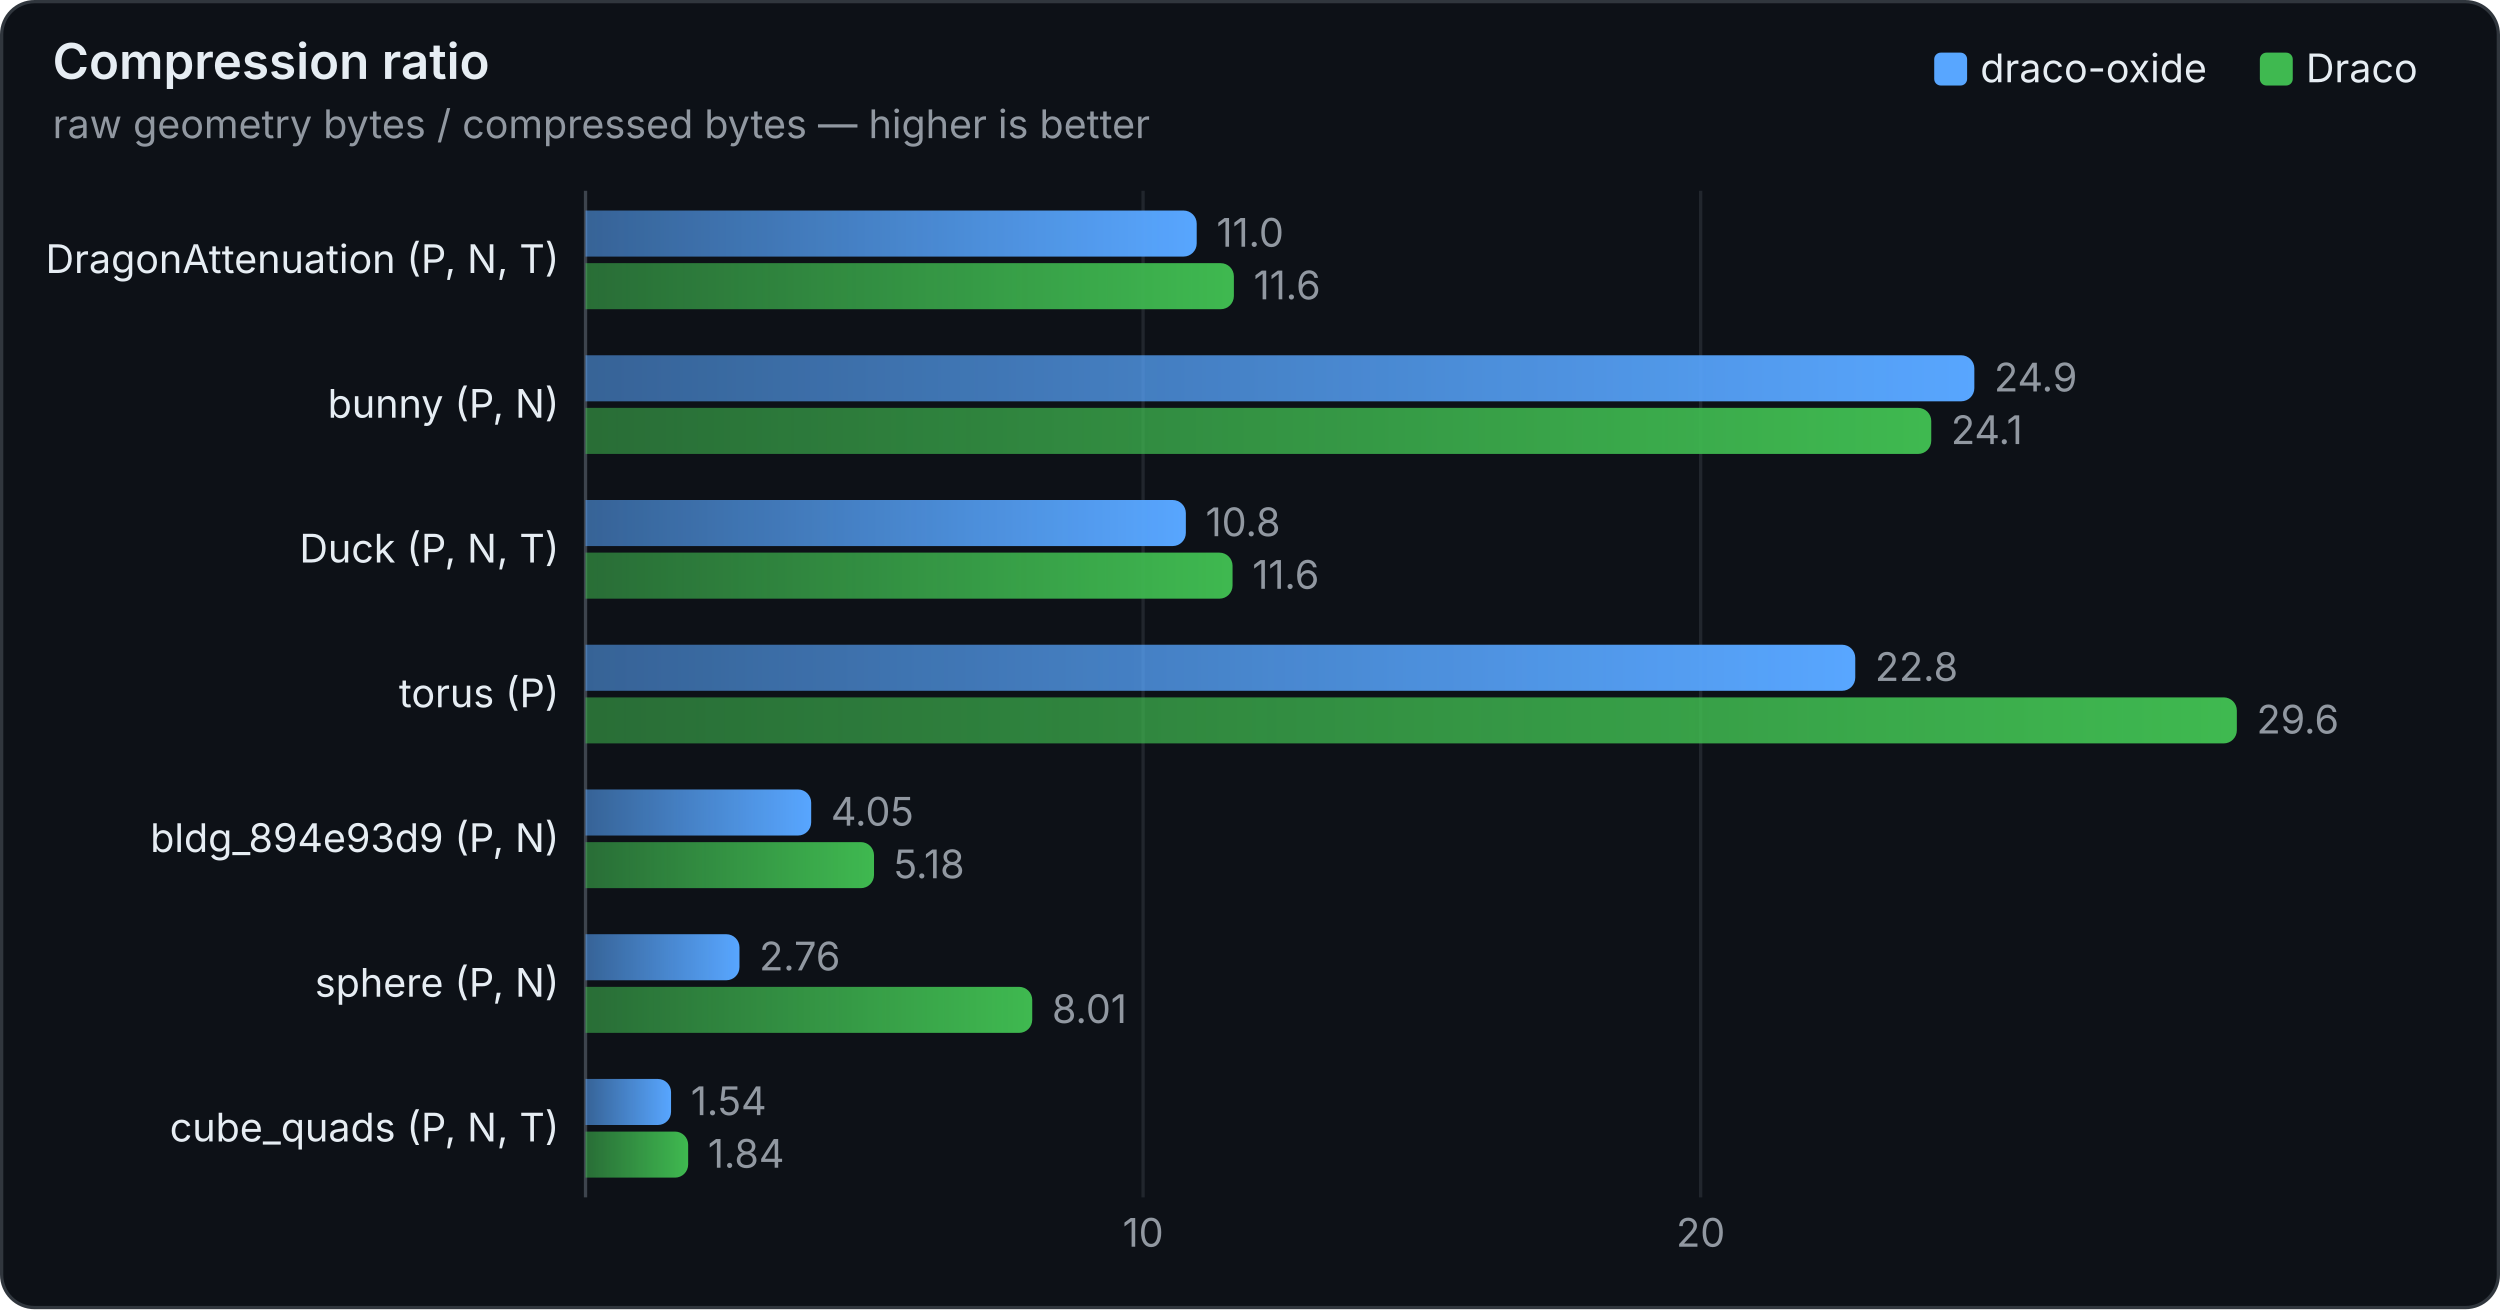
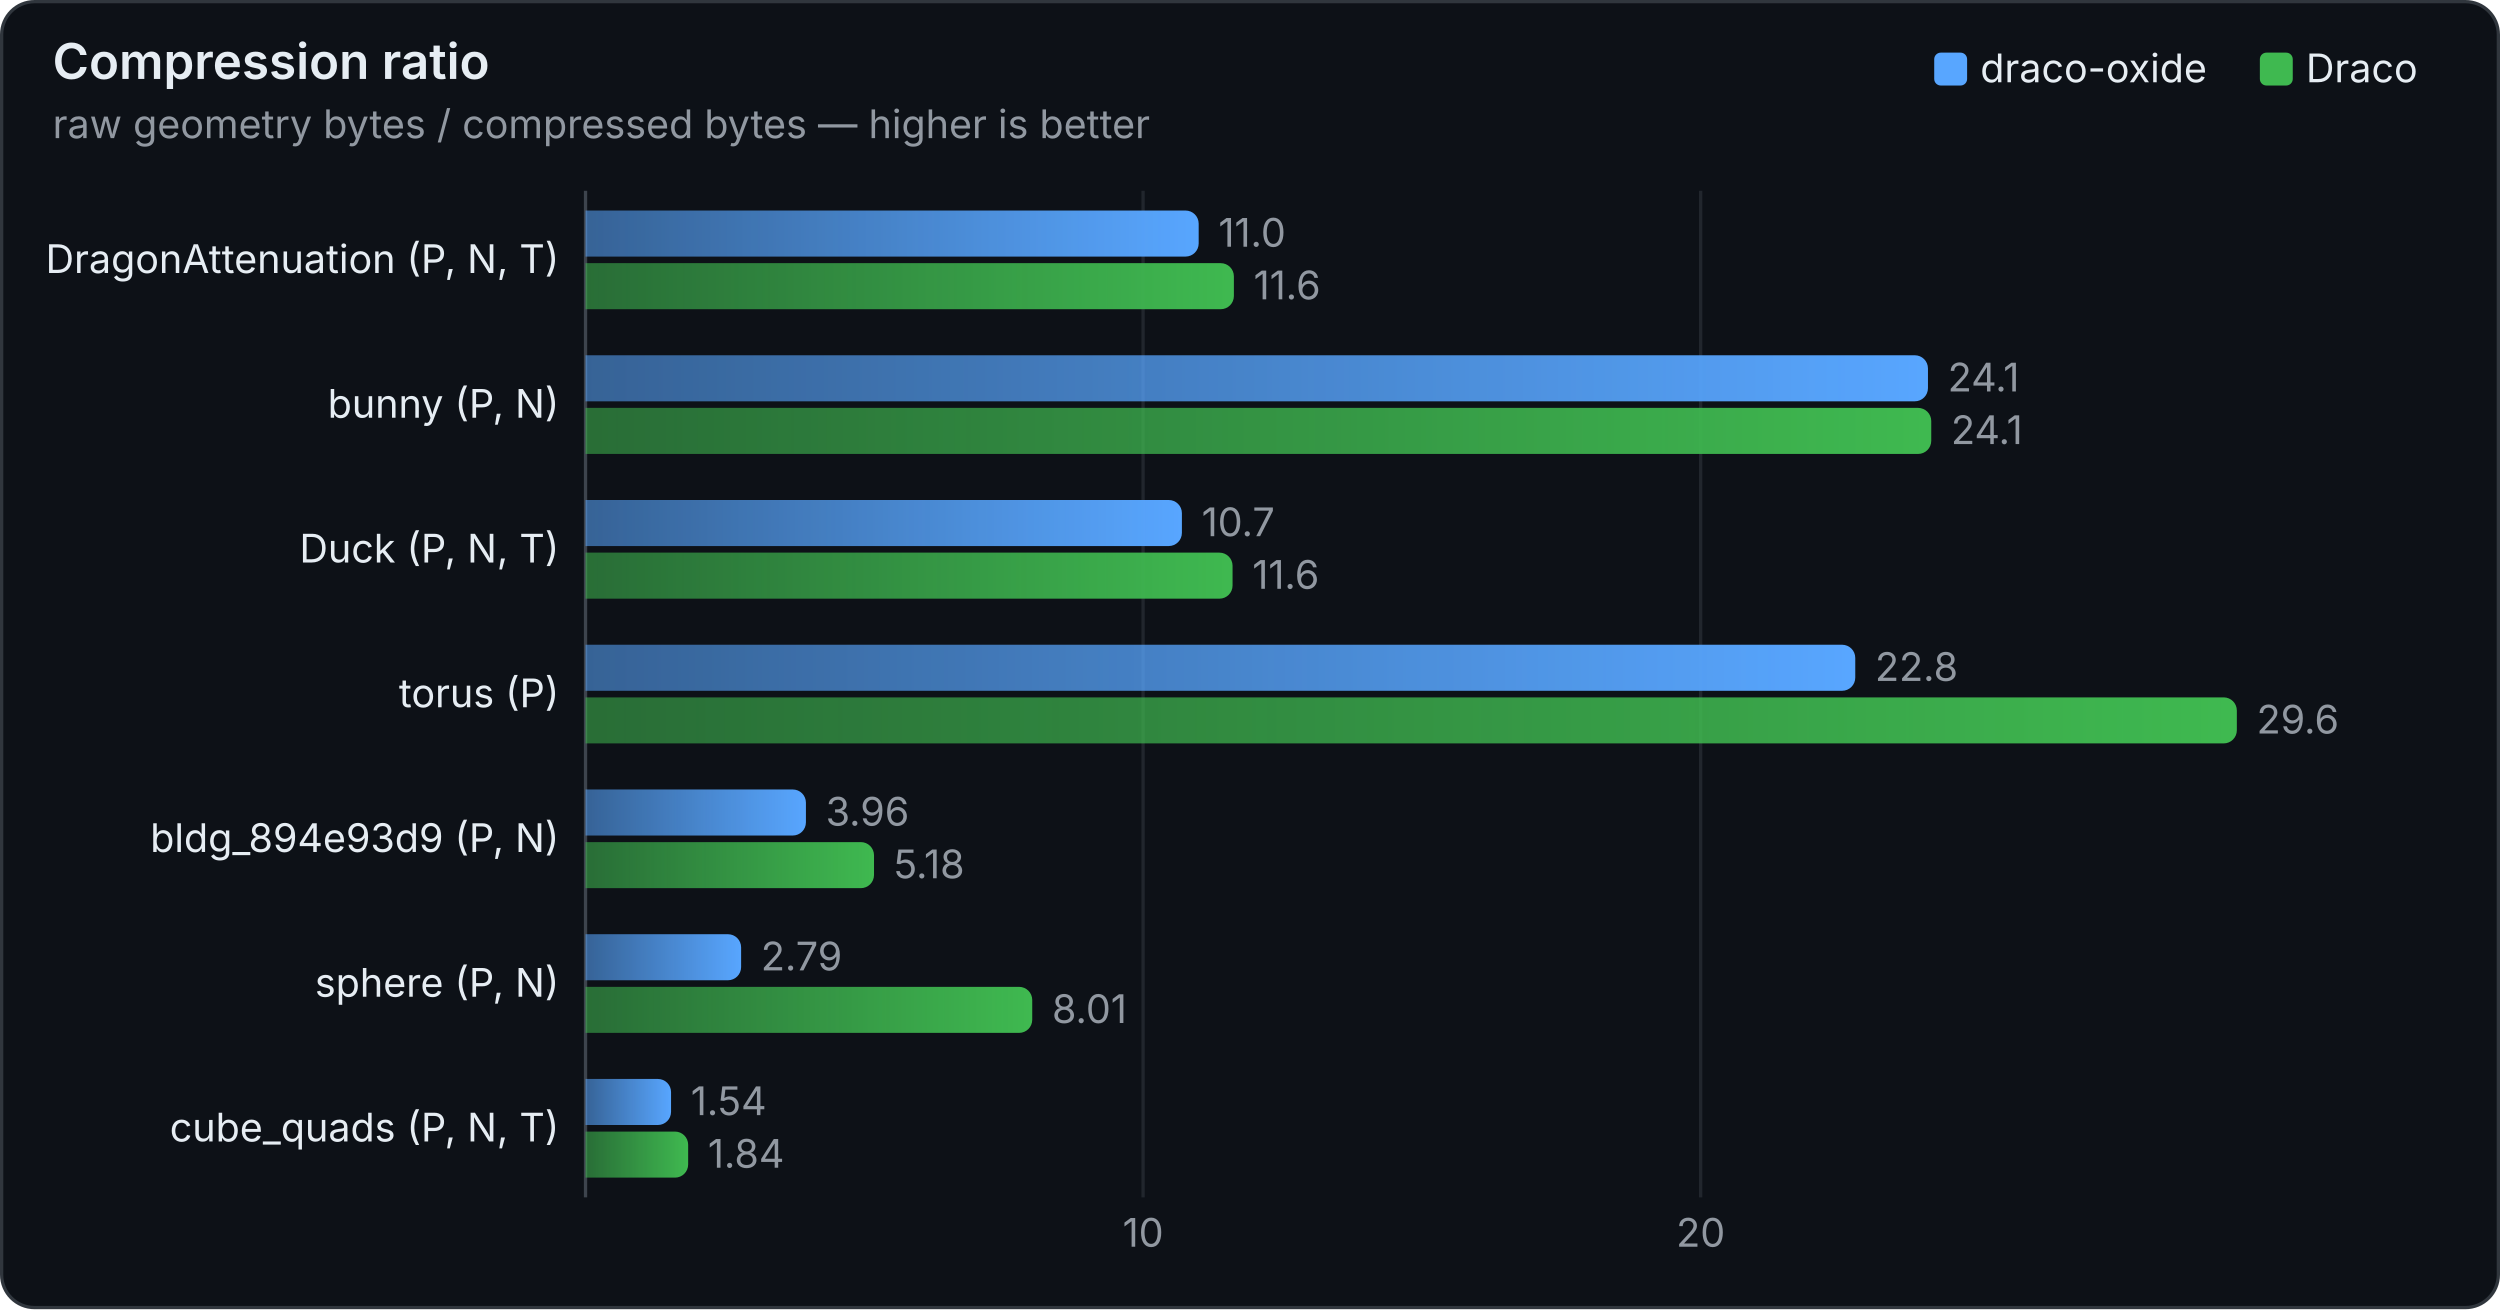
<svg xmlns="http://www.w3.org/2000/svg" width="760" height="398" viewBox="0 0 760 398" font-family="system-ui, -apple-system, 'Segoe UI', sans-serif" font-size="12">
  <defs>
    <linearGradient id="bar0" x1="0" y1="0" x2="1" y2="0">
      <stop offset="0" stop-color="#58a6ff" stop-opacity="0.55" />
      <stop offset="1" stop-color="#58a6ff" />
    </linearGradient>
    <linearGradient id="bar1" x1="0" y1="0" x2="1" y2="0">
      <stop offset="0" stop-color="#3fb950" stop-opacity="0.55" />
      <stop offset="1" stop-color="#3fb950" />
    </linearGradient>
  </defs>
  <rect x="0.5" y="0.5" width="759" height="397" rx="10" fill="#0d1117" stroke="#30363d" />
  <text x="16" y="24" font-size="15" font-weight="600" fill="#e6edf3">Compression ratio</text>
  <text x="16" y="42" fill="#9198a1">raw geometry bytes / compressed bytes — higher is better</text>
  <rect x="588.0" y="16" width="10" height="10" rx="2" fill="#58a6ff" />
  <text x="602.0" y="25" fill="#e6edf3">draco-oxide</text>
  <rect x="687.0" y="16" width="10" height="10" rx="2" fill="#3fb950" />
  <text x="701.0" y="25" fill="#e6edf3">Draco</text>
  <line x1="347.5" y1="58.0" x2="347.5" y2="364.0" stroke="#21262d" stroke-width="1" />
  <text x="347.5" y="379.0" text-anchor="middle" fill="#9198a1">10</text>
  <line x1="517.0" y1="58.0" x2="517.0" y2="364.0" stroke="#21262d" stroke-width="1" />
  <text x="517.0" y="379.0" text-anchor="middle" fill="#9198a1">20</text>
  <line x1="178" y1="58.0" x2="178" y2="364.0" stroke="#3d444d" stroke-width="1" />
  <text x="170.0" y="83.0" text-anchor="end" fill="#e6edf3">DragonAttenuation (P, N, T)</text>
-   <path d="M178.0 64.0 h181.8 a4.0 4.0 0 0 1 4.0 4.0 v6.0 a4.0 4.0 0 0 1 -4.0 4.0 h-181.8 Z" fill="url(#bar0)" />
-   <text x="369.8" y="75.0" fill="#9198a1">11.0</text>
+   <path d="M178.0 64.0 h182.4 a4.0 4.0 0 0 1 4.0 4.0 v6.0 a4.0 4.0 0 0 1 -4.0 4.0 h-182.4 Z" fill="url(#bar0)" />
+   <text x="370.4" y="75.0" fill="#9198a1">11.0</text>
  <path d="M178.0 80.0 h193.1 a4.0 4.0 0 0 1 4.0 4.0 v6.0 a4.0 4.0 0 0 1 -4.0 4.0 h-193.1 Z" fill="url(#bar1)" />
  <text x="381.1" y="91.0" fill="#9198a1">11.6</text>
  <text x="170.0" y="127.0" text-anchor="end" fill="#e6edf3">bunny (P, N)</text>
-   <path d="M178.0 108.0 h418.2 a4.0 4.0 0 0 1 4.0 4.0 v6.0 a4.0 4.0 0 0 1 -4.0 4.0 h-418.2 Z" fill="url(#bar0)" />
-   <text x="606.2" y="119.0" fill="#9198a1">24.9</text>
+   <path d="M178.0 108.0 h404.1 a4.0 4.0 0 0 1 4.0 4.0 v6.0 a4.0 4.0 0 0 1 -4.0 4.0 h-404.1 Z" fill="url(#bar0)" />
+   <text x="592.1" y="119.0" fill="#9198a1">24.1</text>
  <path d="M178.0 124.0 h405.1 a4.0 4.0 0 0 1 4.0 4.0 v6.0 a4.0 4.0 0 0 1 -4.0 4.0 h-405.1 Z" fill="url(#bar1)" />
  <text x="593.1" y="135.0" fill="#9198a1">24.1</text>
  <text x="170.0" y="171.0" text-anchor="end" fill="#e6edf3">Duck (P, N, T)</text>
-   <path d="M178.0 152.0 h178.5 a4.0 4.0 0 0 1 4.0 4.0 v6.0 a4.0 4.0 0 0 1 -4.0 4.0 h-178.5 Z" fill="url(#bar0)" />
-   <text x="366.5" y="163.0" fill="#9198a1">10.8</text>
+   <path d="M178.0 152.0 h177.3 a4.0 4.0 0 0 1 4.0 4.0 v6.0 a4.0 4.0 0 0 1 -4.0 4.0 h-177.3 Z" fill="url(#bar0)" />
+   <text x="365.3" y="163.0" fill="#9198a1">10.7</text>
  <path d="M178.0 168.0 h192.7 a4.0 4.0 0 0 1 4.0 4.0 v6.0 a4.0 4.0 0 0 1 -4.0 4.0 h-192.7 Z" fill="url(#bar1)" />
  <text x="380.7" y="179.0" fill="#9198a1">11.6</text>
  <text x="170.0" y="215.0" text-anchor="end" fill="#e6edf3">torus (P)</text>
  <path d="M178.0 196.0 h382.0 a4.0 4.0 0 0 1 4.0 4.0 v6.0 a4.0 4.0 0 0 1 -4.0 4.0 h-382.0 Z" fill="url(#bar0)" />
  <text x="570.0" y="207.0" fill="#9198a1">22.8</text>
  <path d="M178.0 212.0 h498.0 a4.0 4.0 0 0 1 4.0 4.0 v6.0 a4.0 4.0 0 0 1 -4.0 4.0 h-498.0 Z" fill="url(#bar1)" />
  <text x="686.0" y="223.0" fill="#9198a1">29.6</text>
  <text x="170.0" y="259.0" text-anchor="end" fill="#e6edf3">bldg_894e93d9 (P, N)</text>
-   <path d="M178.0 240.0 h64.6 a4.0 4.0 0 0 1 4.0 4.0 v6.0 a4.0 4.0 0 0 1 -4.0 4.0 h-64.6 Z" fill="url(#bar0)" />
-   <text x="252.6" y="251.0" fill="#9198a1">4.05</text>
+   <path d="M178.0 240.0 h63.0 a4.0 4.0 0 0 1 4.0 4.0 v6.0 a4.0 4.0 0 0 1 -4.0 4.0 h-63.0 Z" fill="url(#bar0)" />
+   <text x="251.0" y="251.0" fill="#9198a1">3.96</text>
  <path d="M178.0 256.0 h83.7 a4.0 4.0 0 0 1 4.0 4.0 v6.0 a4.0 4.0 0 0 1 -4.0 4.0 h-83.7 Z" fill="url(#bar1)" />
  <text x="271.7" y="267.0" fill="#9198a1">5.18</text>
  <text x="170.0" y="303.0" text-anchor="end" fill="#e6edf3">sphere (P, N)</text>
-   <path d="M178.0 284.0 h42.8 a4.0 4.0 0 0 1 4.0 4.0 v6.0 a4.0 4.0 0 0 1 -4.0 4.0 h-42.8 Z" fill="url(#bar0)" />
-   <text x="230.8" y="295.0" fill="#9198a1">2.76</text>
+   <path d="M178.0 284.0 h43.3 a4.0 4.0 0 0 1 4.0 4.0 v6.0 a4.0 4.0 0 0 1 -4.0 4.0 h-43.3 Z" fill="url(#bar0)" />
+   <text x="231.3" y="295.0" fill="#9198a1">2.79</text>
  <path d="M178.0 300.0 h131.8 a4.0 4.0 0 0 1 4.0 4.0 v6.0 a4.0 4.0 0 0 1 -4.0 4.0 h-131.8 Z" fill="url(#bar1)" />
  <text x="319.8" y="311.0" fill="#9198a1">8.01</text>
  <text x="170.0" y="347.0" text-anchor="end" fill="#e6edf3">cube_quads (P, N, T)</text>
  <path d="M178.0 328.0 h22.0 a4.0 4.0 0 0 1 4.0 4.0 v6.0 a4.0 4.0 0 0 1 -4.0 4.0 h-22.0 Z" fill="url(#bar0)" />
  <text x="210.0" y="339.0" fill="#9198a1">1.54</text>
  <path d="M178.0 344.0 h27.2 a4.0 4.0 0 0 1 4.0 4.0 v6.0 a4.0 4.0 0 0 1 -4.0 4.0 h-27.2 Z" fill="url(#bar1)" />
  <text x="215.2" y="355.0" fill="#9198a1">1.84</text>
</svg>
